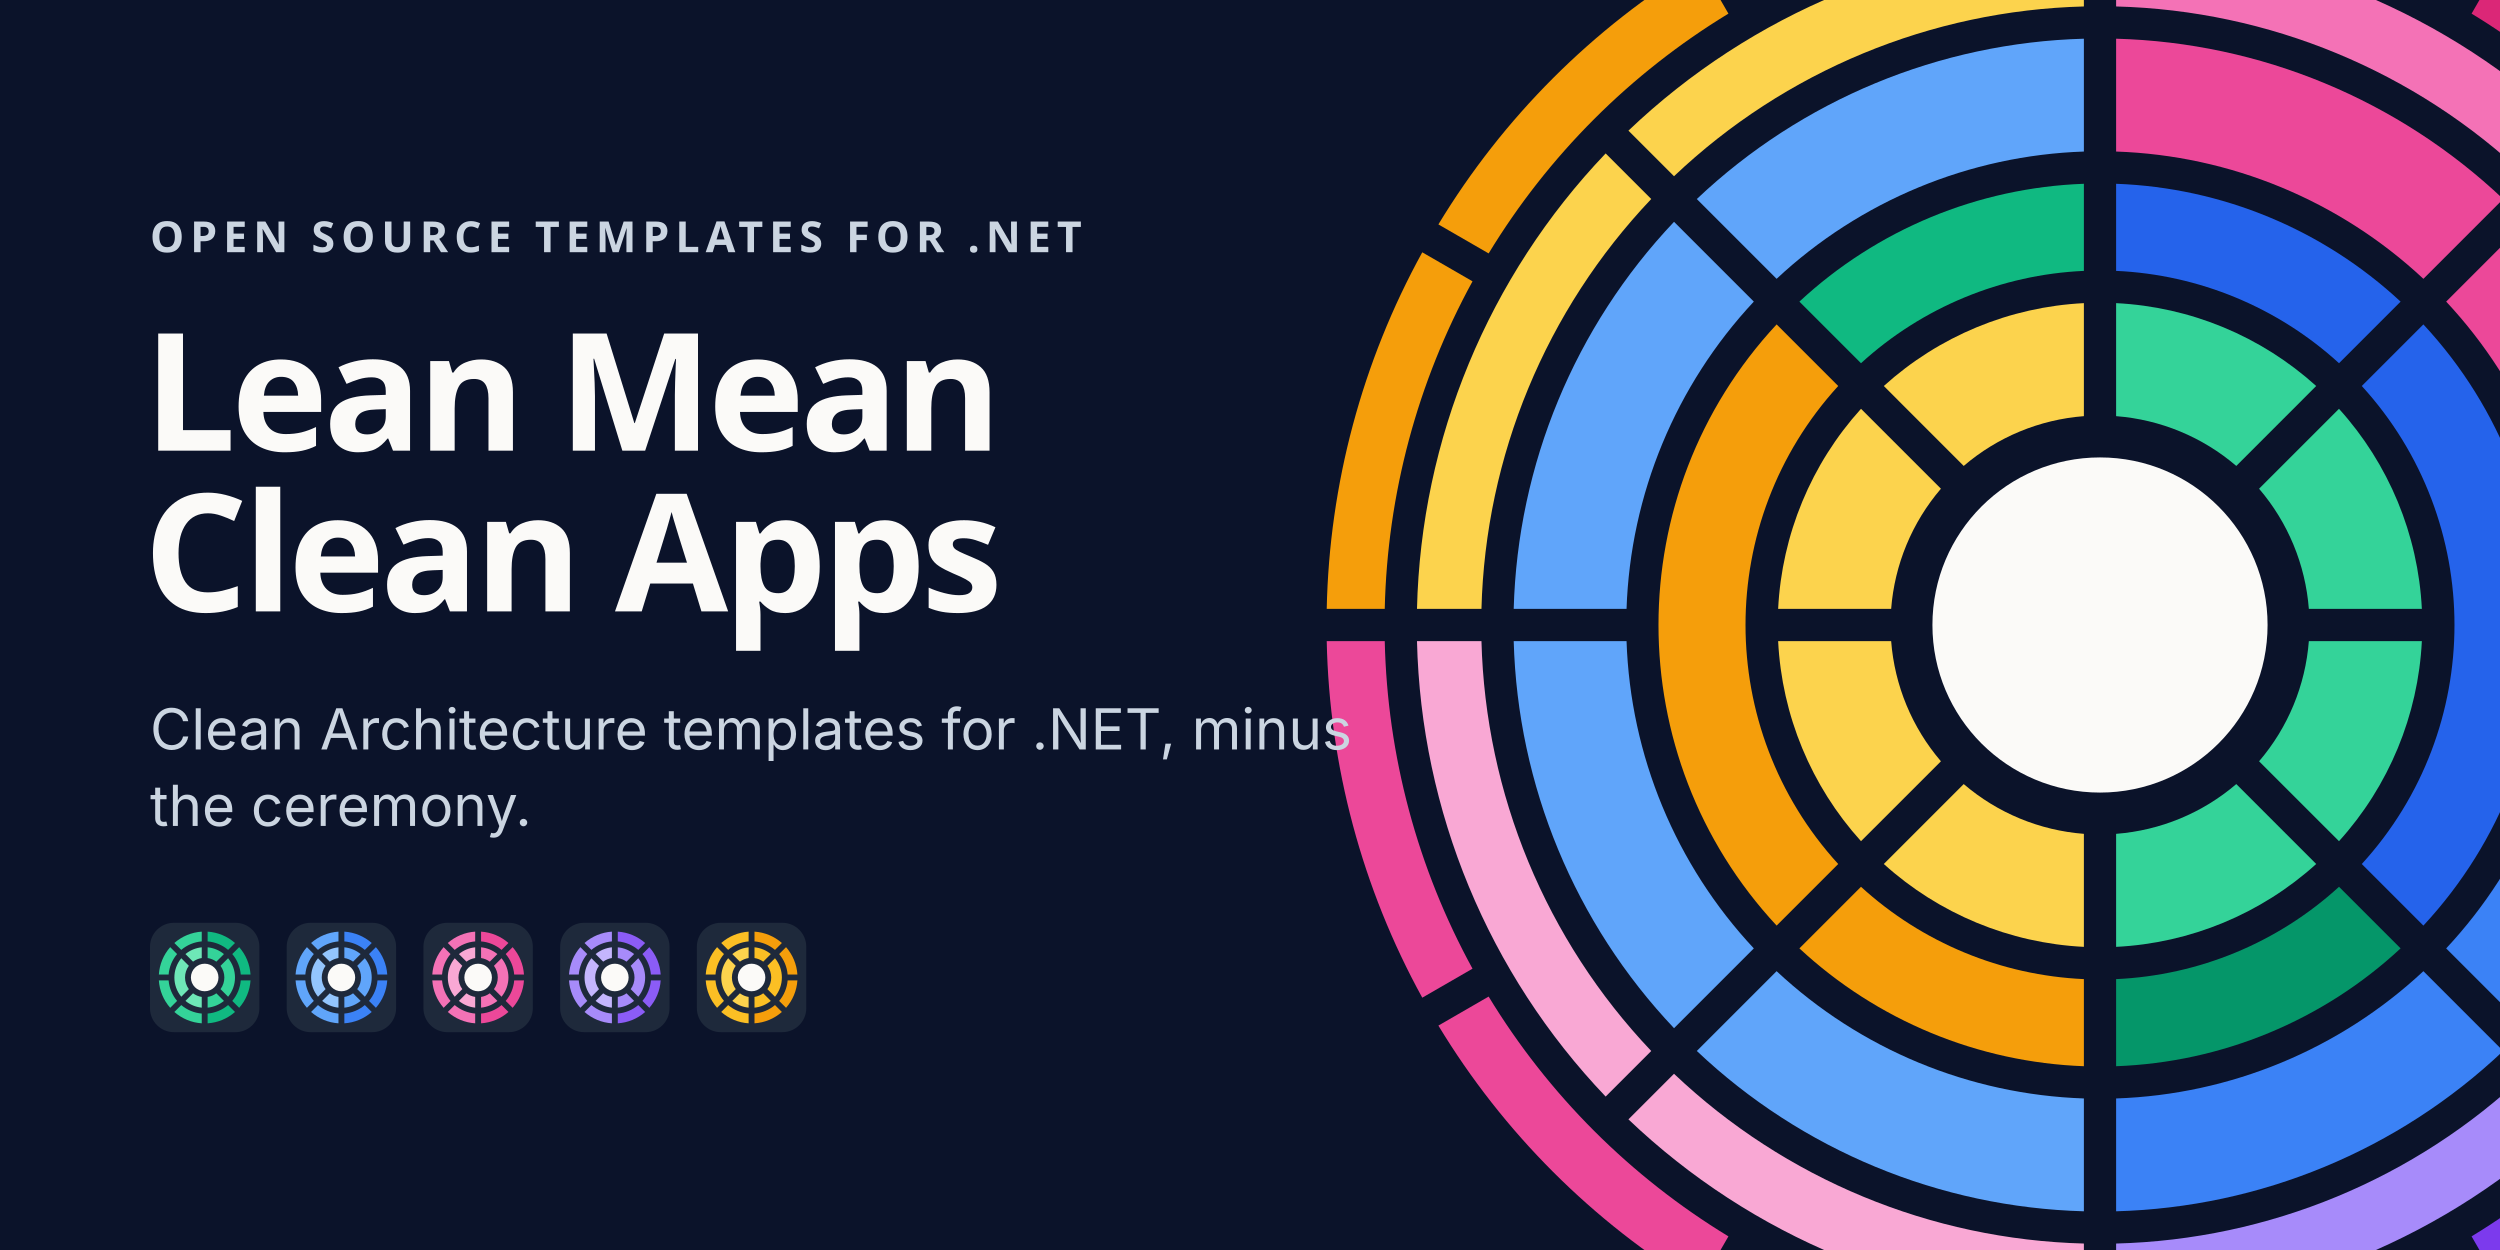
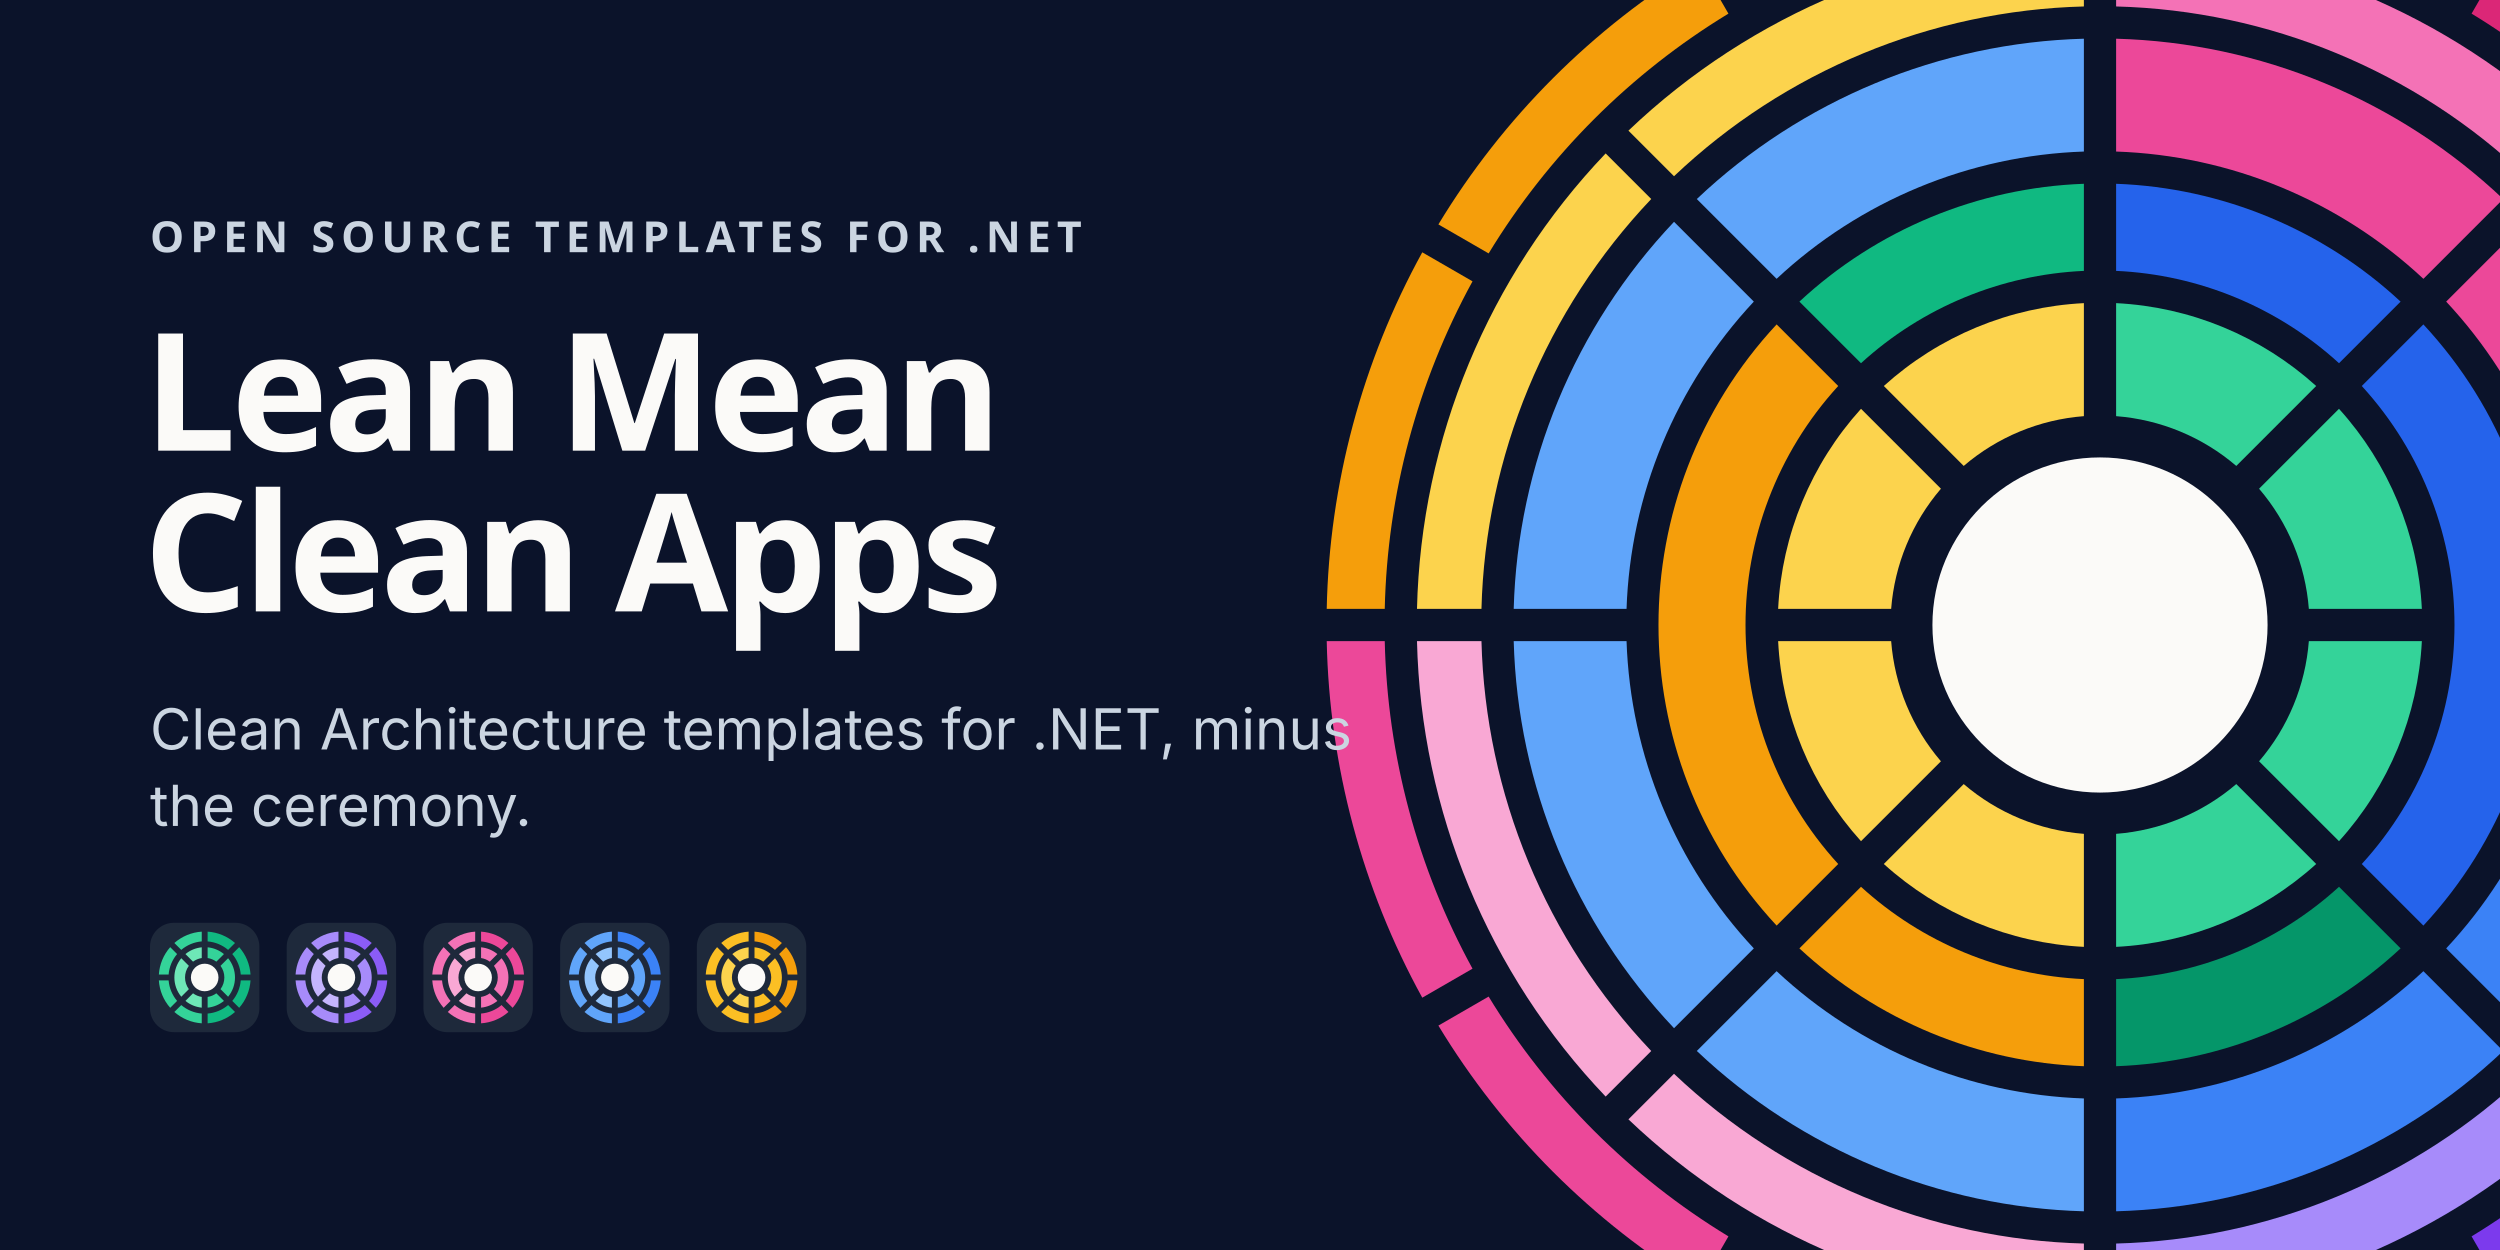
<svg xmlns="http://www.w3.org/2000/svg" viewBox="0 0 1280 640" width="1280" height="640" role="img" aria-label="Lean Mean Clean Apps. Clean Architecture templates for .NET, minus the ceremony.">
  <clipPath id="frame">
    <rect width="1280" height="640" />
  </clipPath>
  <g clip-path="url(#frame)">
    <g id="background">
      <rect width="1280" height="640" fill="#0B132A" />
    </g>
    <g id="logo">
      <g transform="translate(652.8 -102.4) scale(0.825)">
        <path d="M522 32.1A480 480 0 0 1 743.29 91.4L725.28 122.58A444 444 0 0 0 522 68.11Z" fill="#DB2777" />
        <path d="M760.61 101.4A480 480 0 0 1 922.6 263.39L891.42 281.4A444 444 0 0 0 742.6 132.58Z" fill="#DB2777" />
        <path d="M932.6 280.71A480 480 0 0 1 991.9 502L955.89 502A444 444 0 0 0 901.42 298.72Z" fill="#DB2777" />
        <path d="M991.9 522A480 480 0 0 1 932.6 743.29L901.42 725.28A444 444 0 0 0 955.89 522Z" fill="#7C3AED" />
        <path d="M922.6 760.61A480 480 0 0 1 760.61 922.6L742.6 891.42A444 444 0 0 0 891.42 742.6Z" fill="#7C3AED" />
        <path d="M743.29 932.6A480 480 0 0 1 522 991.9L522 955.89A444 444 0 0 0 725.28 901.42Z" fill="#7C3AED" />
        <path d="M502 991.9A480 480 0 0 1 280.71 932.6L298.72 901.42A444 444 0 0 0 502 955.89Z" fill="#EC4899" />
        <path d="M263.39 922.6A480 480 0 0 1 101.4 760.61L132.58 742.6A444 444 0 0 0 281.4 891.42Z" fill="#EC4899" />
        <path d="M91.4 743.29A480 480 0 0 1 32.1 522L68.11 522A444 444 0 0 0 122.58 725.28Z" fill="#EC4899" />
        <path d="M32.1 502A480 480 0 0 1 91.4 280.71L122.58 298.72A444 444 0 0 0 68.11 502Z" fill="#F59E0B" />
        <path d="M101.4 263.39A480 480 0 0 1 263.39 101.4L281.4 132.58A444 444 0 0 0 132.58 281.4Z" fill="#F59E0B" />
        <path d="M280.71 91.4A480 480 0 0 1 502 32.1L502 68.11A444 444 0 0 0 298.72 122.58Z" fill="#F59E0B" />
        <path d="M522 88.12A424 424 0 0 1 804.66 205.2L776.37 233.49A384 384 0 0 0 522 128.13Z" fill="#F472B6" />
        <path d="M818.8 219.34A424 424 0 0 1 935.88 502L895.87 502A384 384 0 0 0 790.51 247.63Z" fill="#F472B6" />
        <path d="M935.88 522A424 424 0 0 1 818.8 804.66L790.51 776.37A384 384 0 0 0 895.87 522Z" fill="#A78BFA" />
        <path d="M804.66 818.8A424 424 0 0 1 522 935.88L522 895.87A384 384 0 0 0 776.37 790.51Z" fill="#A78BFA" />
        <path d="M502 935.88A424 424 0 0 1 219.34 818.8L247.63 790.51A384 384 0 0 0 502 895.87Z" fill="#F9A8D4" />
        <path d="M205.2 804.66A424 424 0 0 1 88.12 522L128.13 522A384 384 0 0 0 233.49 776.37Z" fill="#F9A8D4" />
        <path d="M88.12 502A424 424 0 0 1 205.2 219.34L233.49 247.63A384 384 0 0 0 128.13 502Z" fill="#FCD34D" />
        <path d="M219.34 205.2A424 424 0 0 1 502 88.12L502 128.13A384 384 0 0 0 247.63 233.49Z" fill="#FCD34D" />
        <path d="M522 148.14A364 364 0 0 1 762.22 247.64L712.7 297.16A294 294 0 0 0 522 218.17Z" fill="#EC4899" />
        <path d="M776.36 261.78A364 364 0 0 1 875.86 502L805.83 502A294 294 0 0 0 726.84 311.3Z" fill="#EC4899" />
        <path d="M875.86 522A364 364 0 0 1 776.36 762.22L726.84 712.7A294 294 0 0 0 805.83 522Z" fill="#3B82F6" />
        <path d="M762.22 776.36A364 364 0 0 1 522 875.86L522 805.83A294 294 0 0 0 712.7 726.84Z" fill="#3B82F6" />
        <path d="M502 875.86A364 364 0 0 1 261.78 776.36L311.3 726.84A294 294 0 0 0 502 805.83Z" fill="#60A5FA" />
        <path d="M247.64 762.22A364 364 0 0 1 148.14 522L218.17 522A294 294 0 0 0 297.16 712.7Z" fill="#60A5FA" />
        <path d="M148.14 502A364 364 0 0 1 247.64 261.78L297.16 311.3A294 294 0 0 0 218.17 502Z" fill="#60A5FA" />
        <path d="M261.78 247.64A364 364 0 0 1 502 148.14L502 218.17A294 294 0 0 0 311.3 297.16Z" fill="#60A5FA" />
        <path d="M522 238.18A274 274 0 0 1 698.55 311.31L660.33 349.53A220 220 0 0 0 522 292.23Z" fill="#2563EB" />
        <path d="M712.69 325.45A274 274 0 0 1 712.69 698.55L674.47 660.33A220 220 0 0 0 674.47 363.67Z" fill="#2563EB" />
        <path d="M698.55 712.69A274 274 0 0 1 522 785.82L522 731.77A220 220 0 0 0 660.33 674.47Z" fill="#059669" />
        <path d="M502 785.82A274 274 0 0 1 325.45 712.69L363.67 674.47A220 220 0 0 0 502 731.77Z" fill="#F59E0B" />
        <path d="M311.31 698.55A274 274 0 0 1 311.31 325.45L349.53 363.67A220 220 0 0 0 349.53 660.33Z" fill="#F59E0B" />
        <path d="M325.45 311.31A274 274 0 0 1 502 238.18L502 292.23A220 220 0 0 0 363.67 349.53Z" fill="#10B981" />
        <path d="M522 312.25A200 200 0 0 1 646.17 363.68L596.58 413.28A130 130 0 0 0 522 382.39Z" fill="#34D399" />
        <path d="M660.32 377.83A200 200 0 0 1 711.75 502L641.61 502A130 130 0 0 0 610.72 427.42Z" fill="#34D399" />
        <path d="M711.75 522A200 200 0 0 1 660.32 646.17L610.72 596.58A130 130 0 0 0 641.61 522Z" fill="#34D399" />
        <path d="M646.17 660.32A200 200 0 0 1 522 711.75L522 641.61A130 130 0 0 0 596.58 610.72Z" fill="#34D399" />
        <path d="M502 711.75A200 200 0 0 1 377.83 660.32L427.42 610.72A130 130 0 0 0 502 641.61Z" fill="#FCD34D" />
        <path d="M363.68 646.17A200 200 0 0 1 312.25 522L382.39 522A130 130 0 0 0 413.28 596.58Z" fill="#FCD34D" />
        <path d="M312.25 502A200 200 0 0 1 363.68 377.83L413.28 427.42A130 130 0 0 0 382.39 502Z" fill="#FCD34D" />
        <path d="M377.83 363.68A200 200 0 0 1 502 312.25L502 382.39A130 130 0 0 0 427.42 413.28Z" fill="#FCD34D" />
        <circle cx="512" cy="512" r="104" fill="#FBFAF8" />
      </g>
    </g>
    <g id="kicker">
      <text x="76.8" y="129.13" fill="#CBD5E1" font-family="JetBrains Mono" font-weight="600" font-size="22" letter-spacing="3.08">OPEN SOURCE TEMPLATES FOR .NET</text>
    </g>
    <g id="title">
      <text x="73.44" y="230.73" fill="#FBFAF8" font-family="Bricolage Grotesque" font-weight="800" font-size="84" letter-spacing="-2.52">Lean Mean</text>
      <text x="73.44" y="313.05" fill="#FBFAF8" font-family="Bricolage Grotesque" font-weight="800" font-size="84" letter-spacing="-2.52">Clean Apps</text>
    </g>
    <g id="tagline">
      <text x="76.8" y="383.72" fill="#CBD5E1" font-family="Inter" font-weight="400" font-size="29">Clean Architecture templates for .NET, minus</text>
      <text x="76.8" y="422.87" fill="#CBD5E1" font-family="Inter" font-weight="400" font-size="29">the ceremony.</text>
    </g>
    <g id="templates">
      <g transform="translate(76.8 472.47) scale(0.054688)">
        <rect width="1024" height="1024" rx="224" fill="#1E293B" />
        <g transform="translate(512 512) scale(0.86) translate(-512 -512)">
          <path d="M544 13.03A500 500 0 0 1 842.2 136.54L767.05 211.69A394 394 0 0 0 544 119.3Z" fill="#10B981" />
          <path d="M887.46 181.8A500 500 0 0 1 1010.97 480L904.7 480A394 394 0 0 0 812.31 256.95Z" fill="#10B981" />
          <path d="M1010.97 544A500 500 0 0 1 887.46 842.2L812.31 767.05A394 394 0 0 0 904.7 544Z" fill="#10B981" />
          <path d="M842.2 887.46A500 500 0 0 1 544 1010.97L544 904.7A394 394 0 0 0 767.05 812.31Z" fill="#10B981" />
          <path d="M480 1010.97A500 500 0 0 1 181.8 887.46L256.95 812.31A394 394 0 0 0 480 904.7Z" fill="#34D399" />
          <path d="M136.54 842.2A500 500 0 0 1 13.03 544L119.3 544A394 394 0 0 0 211.69 767.05Z" fill="#34D399" />
          <path d="M13.03 480A500 500 0 0 1 136.54 181.8L211.69 256.95A394 394 0 0 0 119.3 480Z" fill="#34D399" />
          <path d="M181.8 136.54A500 500 0 0 1 480 13.03L480 119.3A394 394 0 0 0 256.95 211.69Z" fill="#34D399" />
          <path d="M544 183.56A330 330 0 0 1 721.62 257.13L638.99 339.75A214 214 0 0 0 544 300.41Z" fill="#34D399" />
          <path d="M766.87 302.38A330 330 0 0 1 766.87 721.62L684.25 638.99A214 214 0 0 0 684.25 385.01Z" fill="#34D399" />
          <path d="M721.62 766.87A330 330 0 0 1 544 840.44L544 723.59A214 214 0 0 0 638.99 684.25Z" fill="#34D399" />
          <path d="M480 840.44A330 330 0 0 1 302.38 766.87L385.01 684.25A214 214 0 0 0 480 723.59Z" fill="#6EE7B7" />
          <path d="M257.13 721.62A330 330 0 0 1 257.13 302.38L339.75 385.01A214 214 0 0 0 339.75 638.99Z" fill="#6EE7B7" />
          <path d="M302.38 257.13A330 330 0 0 1 480 183.56L480 300.41A214 214 0 0 0 385.01 339.75Z" fill="#6EE7B7" />
          <circle cx="512" cy="512" r="150" fill="#FBFAF8" />
        </g>
      </g>
      <g transform="translate(146.8 472.47) scale(0.054688)">
        <rect width="1024" height="1024" rx="224" fill="#1E293B" />
        <g transform="translate(512 512) scale(0.86) translate(-512 -512)">
-           <path d="M544 13.03A500 500 0 0 1 842.2 136.54L767.05 211.69A394 394 0 0 0 544 119.3Z" fill="#3B82F6" />
-           <path d="M887.46 181.8A500 500 0 0 1 1010.97 480L904.7 480A394 394 0 0 0 812.31 256.95Z" fill="#3B82F6" />
-           <path d="M1010.97 544A500 500 0 0 1 887.46 842.2L812.31 767.05A394 394 0 0 0 904.7 544Z" fill="#3B82F6" />
-           <path d="M842.2 887.46A500 500 0 0 1 544 1010.97L544 904.7A394 394 0 0 0 767.05 812.31Z" fill="#3B82F6" />
-           <path d="M480 1010.97A500 500 0 0 1 181.8 887.46L256.95 812.31A394 394 0 0 0 480 904.7Z" fill="#60A5FA" />
-           <path d="M136.54 842.2A500 500 0 0 1 13.03 544L119.3 544A394 394 0 0 0 211.69 767.05Z" fill="#60A5FA" />
-           <path d="M13.03 480A500 500 0 0 1 136.54 181.8L211.69 256.95A394 394 0 0 0 119.3 480Z" fill="#60A5FA" />
-           <path d="M181.8 136.54A500 500 0 0 1 480 13.03L480 119.3A394 394 0 0 0 256.95 211.69Z" fill="#60A5FA" />
-           <path d="M544 183.56A330 330 0 0 1 721.62 257.13L638.99 339.75A214 214 0 0 0 544 300.41Z" fill="#60A5FA" />
-           <path d="M766.87 302.38A330 330 0 0 1 766.87 721.62L684.25 638.99A214 214 0 0 0 684.25 385.01Z" fill="#60A5FA" />
-           <path d="M721.62 766.87A330 330 0 0 1 544 840.44L544 723.59A214 214 0 0 0 638.99 684.25Z" fill="#60A5FA" />
-           <path d="M480 840.44A330 330 0 0 1 302.38 766.87L385.01 684.25A214 214 0 0 0 480 723.59Z" fill="#93C5FD" />
-           <path d="M257.13 721.62A330 330 0 0 1 257.13 302.38L339.75 385.01A214 214 0 0 0 339.75 638.99Z" fill="#93C5FD" />
-           <path d="M302.38 257.13A330 330 0 0 1 480 183.56L480 300.41A214 214 0 0 0 385.01 339.75Z" fill="#93C5FD" />
+           <path d="M544 13.03A500 500 0 0 1 842.2 136.54L767.05 211.69A394 394 0 0 0 544 119.3Z" fill="#8B5CF6" />
+           <path d="M887.46 181.8A500 500 0 0 1 1010.97 480L904.7 480A394 394 0 0 0 812.31 256.95Z" fill="#8B5CF6" />
+           <path d="M1010.97 544A500 500 0 0 1 887.46 842.2L812.31 767.05A394 394 0 0 0 904.7 544Z" fill="#8B5CF6" />
+           <path d="M842.2 887.46A500 500 0 0 1 544 1010.97L544 904.7A394 394 0 0 0 767.05 812.31Z" fill="#8B5CF6" />
+           <path d="M480 1010.97A500 500 0 0 1 181.8 887.46L256.95 812.31A394 394 0 0 0 480 904.7Z" fill="#A78BFA" />
+           <path d="M136.54 842.2A500 500 0 0 1 13.03 544L119.3 544A394 394 0 0 0 211.69 767.05Z" fill="#A78BFA" />
+           <path d="M13.03 480A500 500 0 0 1 136.54 181.8L211.69 256.95A394 394 0 0 0 119.3 480Z" fill="#A78BFA" />
+           <path d="M181.8 136.54A500 500 0 0 1 480 13.03L480 119.3A394 394 0 0 0 256.95 211.69Z" fill="#A78BFA" />
+           <path d="M544 183.56A330 330 0 0 1 721.62 257.13L638.99 339.75A214 214 0 0 0 544 300.41Z" fill="#A78BFA" />
+           <path d="M766.87 302.38A330 330 0 0 1 766.87 721.62L684.25 638.99A214 214 0 0 0 684.25 385.01Z" fill="#A78BFA" />
+           <path d="M721.62 766.87A330 330 0 0 1 544 840.44L544 723.59A214 214 0 0 0 638.99 684.25Z" fill="#A78BFA" />
+           <path d="M480 840.44A330 330 0 0 1 302.38 766.87L385.01 684.25A214 214 0 0 0 480 723.59Z" fill="#C4B5FD" />
+           <path d="M257.13 721.62A330 330 0 0 1 257.13 302.38L339.75 385.01A214 214 0 0 0 339.75 638.99Z" fill="#C4B5FD" />
+           <path d="M302.38 257.13A330 330 0 0 1 480 183.56L480 300.41A214 214 0 0 0 385.01 339.75Z" fill="#C4B5FD" />
          <circle cx="512" cy="512" r="150" fill="#FBFAF8" />
        </g>
      </g>
      <g transform="translate(216.8 472.47) scale(0.054688)">
        <rect width="1024" height="1024" rx="224" fill="#1E293B" />
        <g transform="translate(512 512) scale(0.86) translate(-512 -512)">
          <path d="M544 13.03A500 500 0 0 1 842.2 136.54L767.05 211.69A394 394 0 0 0 544 119.3Z" fill="#EC4899" />
          <path d="M887.46 181.8A500 500 0 0 1 1010.97 480L904.7 480A394 394 0 0 0 812.31 256.95Z" fill="#EC4899" />
          <path d="M1010.97 544A500 500 0 0 1 887.46 842.2L812.31 767.05A394 394 0 0 0 904.7 544Z" fill="#EC4899" />
          <path d="M842.2 887.46A500 500 0 0 1 544 1010.97L544 904.7A394 394 0 0 0 767.05 812.31Z" fill="#EC4899" />
          <path d="M480 1010.97A500 500 0 0 1 181.8 887.46L256.95 812.31A394 394 0 0 0 480 904.7Z" fill="#F472B6" />
          <path d="M136.54 842.2A500 500 0 0 1 13.03 544L119.3 544A394 394 0 0 0 211.69 767.05Z" fill="#F472B6" />
          <path d="M13.03 480A500 500 0 0 1 136.54 181.8L211.69 256.95A394 394 0 0 0 119.3 480Z" fill="#F472B6" />
          <path d="M181.8 136.54A500 500 0 0 1 480 13.03L480 119.3A394 394 0 0 0 256.95 211.69Z" fill="#F472B6" />
          <path d="M544 183.56A330 330 0 0 1 721.62 257.13L638.99 339.75A214 214 0 0 0 544 300.41Z" fill="#F472B6" />
          <path d="M766.87 302.38A330 330 0 0 1 766.87 721.62L684.25 638.99A214 214 0 0 0 684.25 385.01Z" fill="#F472B6" />
          <path d="M721.62 766.87A330 330 0 0 1 544 840.44L544 723.59A214 214 0 0 0 638.99 684.25Z" fill="#F472B6" />
          <path d="M480 840.44A330 330 0 0 1 302.38 766.87L385.01 684.25A214 214 0 0 0 480 723.59Z" fill="#F9A8D4" />
          <path d="M257.13 721.62A330 330 0 0 1 257.13 302.38L339.75 385.01A214 214 0 0 0 339.75 638.99Z" fill="#F9A8D4" />
          <path d="M302.38 257.13A330 330 0 0 1 480 183.56L480 300.41A214 214 0 0 0 385.01 339.75Z" fill="#F9A8D4" />
          <circle cx="512" cy="512" r="150" fill="#FBFAF8" />
        </g>
      </g>
      <g transform="translate(286.8 472.47) scale(0.054688)">
        <rect width="1024" height="1024" rx="224" fill="#1E293B" />
        <g transform="translate(512 512) scale(0.86) translate(-512 -512)">
-           <path d="M544 13.03A500 500 0 0 1 842.2 136.54L767.05 211.69A394 394 0 0 0 544 119.3Z" fill="#8B5CF6" />
-           <path d="M887.46 181.8A500 500 0 0 1 1010.97 480L904.7 480A394 394 0 0 0 812.31 256.95Z" fill="#8B5CF6" />
-           <path d="M1010.97 544A500 500 0 0 1 887.46 842.2L812.31 767.05A394 394 0 0 0 904.7 544Z" fill="#8B5CF6" />
-           <path d="M842.2 887.46A500 500 0 0 1 544 1010.97L544 904.7A394 394 0 0 0 767.05 812.31Z" fill="#8B5CF6" />
-           <path d="M480 1010.97A500 500 0 0 1 181.8 887.46L256.95 812.31A394 394 0 0 0 480 904.7Z" fill="#A78BFA" />
-           <path d="M136.54 842.2A500 500 0 0 1 13.03 544L119.3 544A394 394 0 0 0 211.69 767.05Z" fill="#A78BFA" />
-           <path d="M13.03 480A500 500 0 0 1 136.54 181.8L211.69 256.95A394 394 0 0 0 119.3 480Z" fill="#A78BFA" />
-           <path d="M181.8 136.54A500 500 0 0 1 480 13.03L480 119.3A394 394 0 0 0 256.95 211.69Z" fill="#A78BFA" />
-           <path d="M544 183.56A330 330 0 0 1 721.62 257.13L638.99 339.75A214 214 0 0 0 544 300.41Z" fill="#A78BFA" />
-           <path d="M766.87 302.38A330 330 0 0 1 766.87 721.62L684.25 638.99A214 214 0 0 0 684.25 385.01Z" fill="#A78BFA" />
-           <path d="M721.62 766.87A330 330 0 0 1 544 840.44L544 723.59A214 214 0 0 0 638.99 684.25Z" fill="#A78BFA" />
-           <path d="M480 840.44A330 330 0 0 1 302.38 766.87L385.01 684.25A214 214 0 0 0 480 723.59Z" fill="#C4B5FD" />
-           <path d="M257.13 721.62A330 330 0 0 1 257.13 302.38L339.75 385.01A214 214 0 0 0 339.75 638.99Z" fill="#C4B5FD" />
-           <path d="M302.38 257.13A330 330 0 0 1 480 183.56L480 300.41A214 214 0 0 0 385.01 339.75Z" fill="#C4B5FD" />
+           <path d="M544 13.03A500 500 0 0 1 842.2 136.54L767.05 211.69A394 394 0 0 0 544 119.3Z" fill="#3B82F6" />
+           <path d="M887.46 181.8A500 500 0 0 1 1010.97 480L904.7 480A394 394 0 0 0 812.31 256.95Z" fill="#3B82F6" />
+           <path d="M1010.97 544A500 500 0 0 1 887.46 842.2L812.31 767.05A394 394 0 0 0 904.7 544Z" fill="#3B82F6" />
+           <path d="M842.2 887.46A500 500 0 0 1 544 1010.97L544 904.7A394 394 0 0 0 767.05 812.31Z" fill="#3B82F6" />
+           <path d="M480 1010.97A500 500 0 0 1 181.8 887.46L256.95 812.31A394 394 0 0 0 480 904.7Z" fill="#60A5FA" />
+           <path d="M136.54 842.2A500 500 0 0 1 13.03 544L119.3 544A394 394 0 0 0 211.69 767.05Z" fill="#60A5FA" />
+           <path d="M13.03 480A500 500 0 0 1 136.54 181.8L211.69 256.95A394 394 0 0 0 119.3 480Z" fill="#60A5FA" />
+           <path d="M181.8 136.54A500 500 0 0 1 480 13.03L480 119.3A394 394 0 0 0 256.95 211.69Z" fill="#60A5FA" />
+           <path d="M544 183.56A330 330 0 0 1 721.62 257.13L638.99 339.75A214 214 0 0 0 544 300.41Z" fill="#60A5FA" />
+           <path d="M766.87 302.38A330 330 0 0 1 766.87 721.62L684.25 638.99A214 214 0 0 0 684.25 385.01Z" fill="#60A5FA" />
+           <path d="M721.62 766.87A330 330 0 0 1 544 840.44L544 723.59A214 214 0 0 0 638.99 684.25Z" fill="#60A5FA" />
+           <path d="M480 840.44A330 330 0 0 1 302.38 766.87L385.01 684.25A214 214 0 0 0 480 723.59Z" fill="#93C5FD" />
+           <path d="M257.13 721.62A330 330 0 0 1 257.13 302.38L339.75 385.01A214 214 0 0 0 339.75 638.99Z" fill="#93C5FD" />
+           <path d="M302.38 257.13A330 330 0 0 1 480 183.56L480 300.41A214 214 0 0 0 385.01 339.75Z" fill="#93C5FD" />
          <circle cx="512" cy="512" r="150" fill="#FBFAF8" />
        </g>
      </g>
      <g transform="translate(356.8 472.47) scale(0.054688)">
        <rect width="1024" height="1024" rx="224" fill="#1E293B" />
        <g transform="translate(512 512) scale(0.86) translate(-512 -512)">
          <path d="M544 13.03A500 500 0 0 1 842.2 136.54L767.05 211.69A394 394 0 0 0 544 119.3Z" fill="#F59E0B" />
          <path d="M887.46 181.8A500 500 0 0 1 1010.97 480L904.7 480A394 394 0 0 0 812.31 256.95Z" fill="#F59E0B" />
          <path d="M1010.97 544A500 500 0 0 1 887.46 842.2L812.31 767.05A394 394 0 0 0 904.7 544Z" fill="#F59E0B" />
          <path d="M842.2 887.46A500 500 0 0 1 544 1010.97L544 904.7A394 394 0 0 0 767.05 812.31Z" fill="#F59E0B" />
          <path d="M480 1010.97A500 500 0 0 1 181.8 887.46L256.95 812.31A394 394 0 0 0 480 904.7Z" fill="#FBBF24" />
          <path d="M136.54 842.2A500 500 0 0 1 13.03 544L119.3 544A394 394 0 0 0 211.69 767.05Z" fill="#FBBF24" />
          <path d="M13.03 480A500 500 0 0 1 136.54 181.8L211.69 256.95A394 394 0 0 0 119.3 480Z" fill="#FBBF24" />
          <path d="M181.8 136.54A500 500 0 0 1 480 13.03L480 119.3A394 394 0 0 0 256.95 211.69Z" fill="#FBBF24" />
          <path d="M544 183.56A330 330 0 0 1 721.62 257.13L638.99 339.75A214 214 0 0 0 544 300.41Z" fill="#FBBF24" />
          <path d="M766.87 302.38A330 330 0 0 1 766.87 721.62L684.25 638.99A214 214 0 0 0 684.25 385.01Z" fill="#FBBF24" />
          <path d="M721.62 766.87A330 330 0 0 1 544 840.44L544 723.59A214 214 0 0 0 638.99 684.25Z" fill="#FBBF24" />
          <path d="M480 840.44A330 330 0 0 1 302.38 766.87L385.01 684.25A214 214 0 0 0 480 723.59Z" fill="#FCD34D" />
          <path d="M257.13 721.62A330 330 0 0 1 257.13 302.38L339.75 385.01A214 214 0 0 0 339.75 638.99Z" fill="#FCD34D" />
          <path d="M302.38 257.13A330 330 0 0 1 480 183.56L480 300.41A214 214 0 0 0 385.01 339.75Z" fill="#FCD34D" />
          <circle cx="512" cy="512" r="150" fill="#FBFAF8" />
        </g>
      </g>
    </g>
  </g>
</svg>
